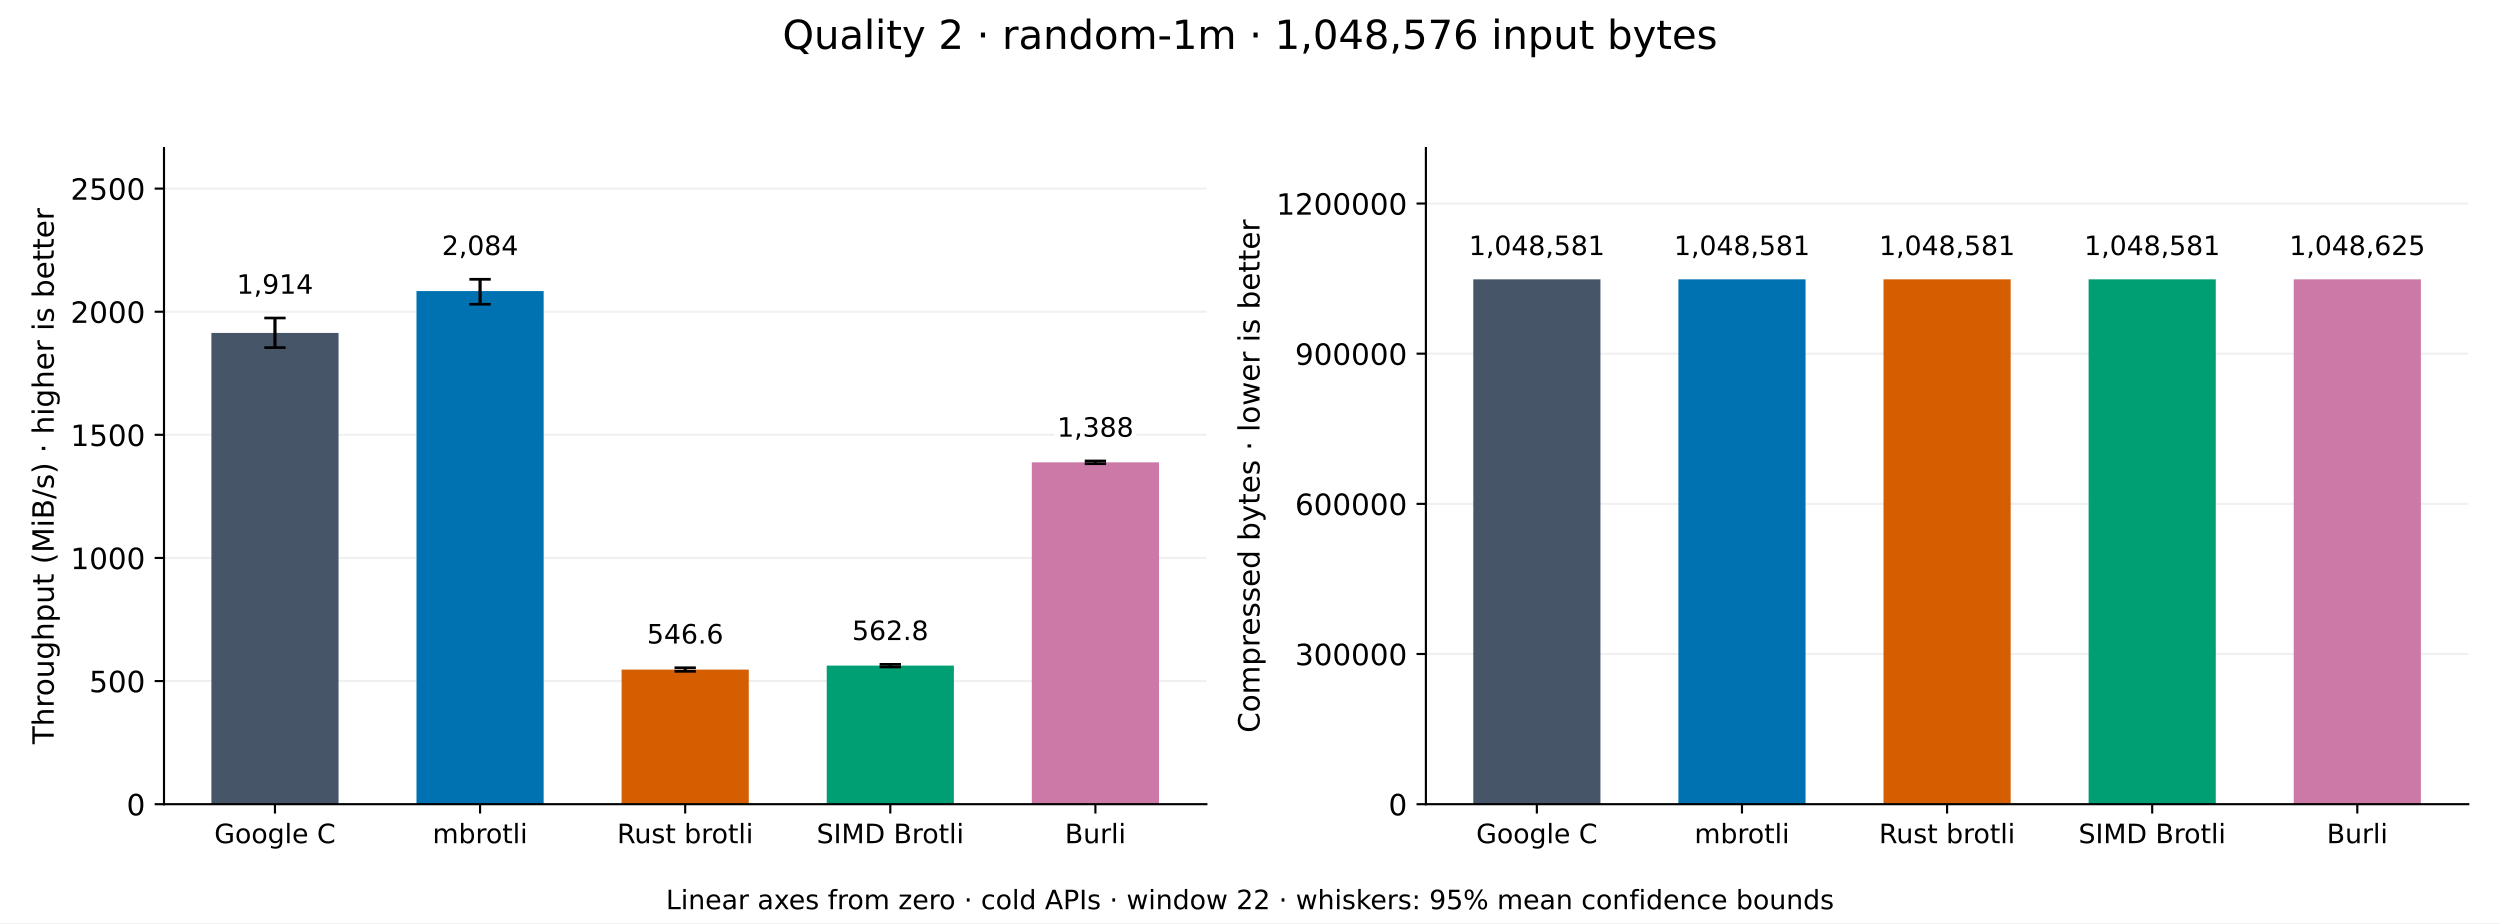
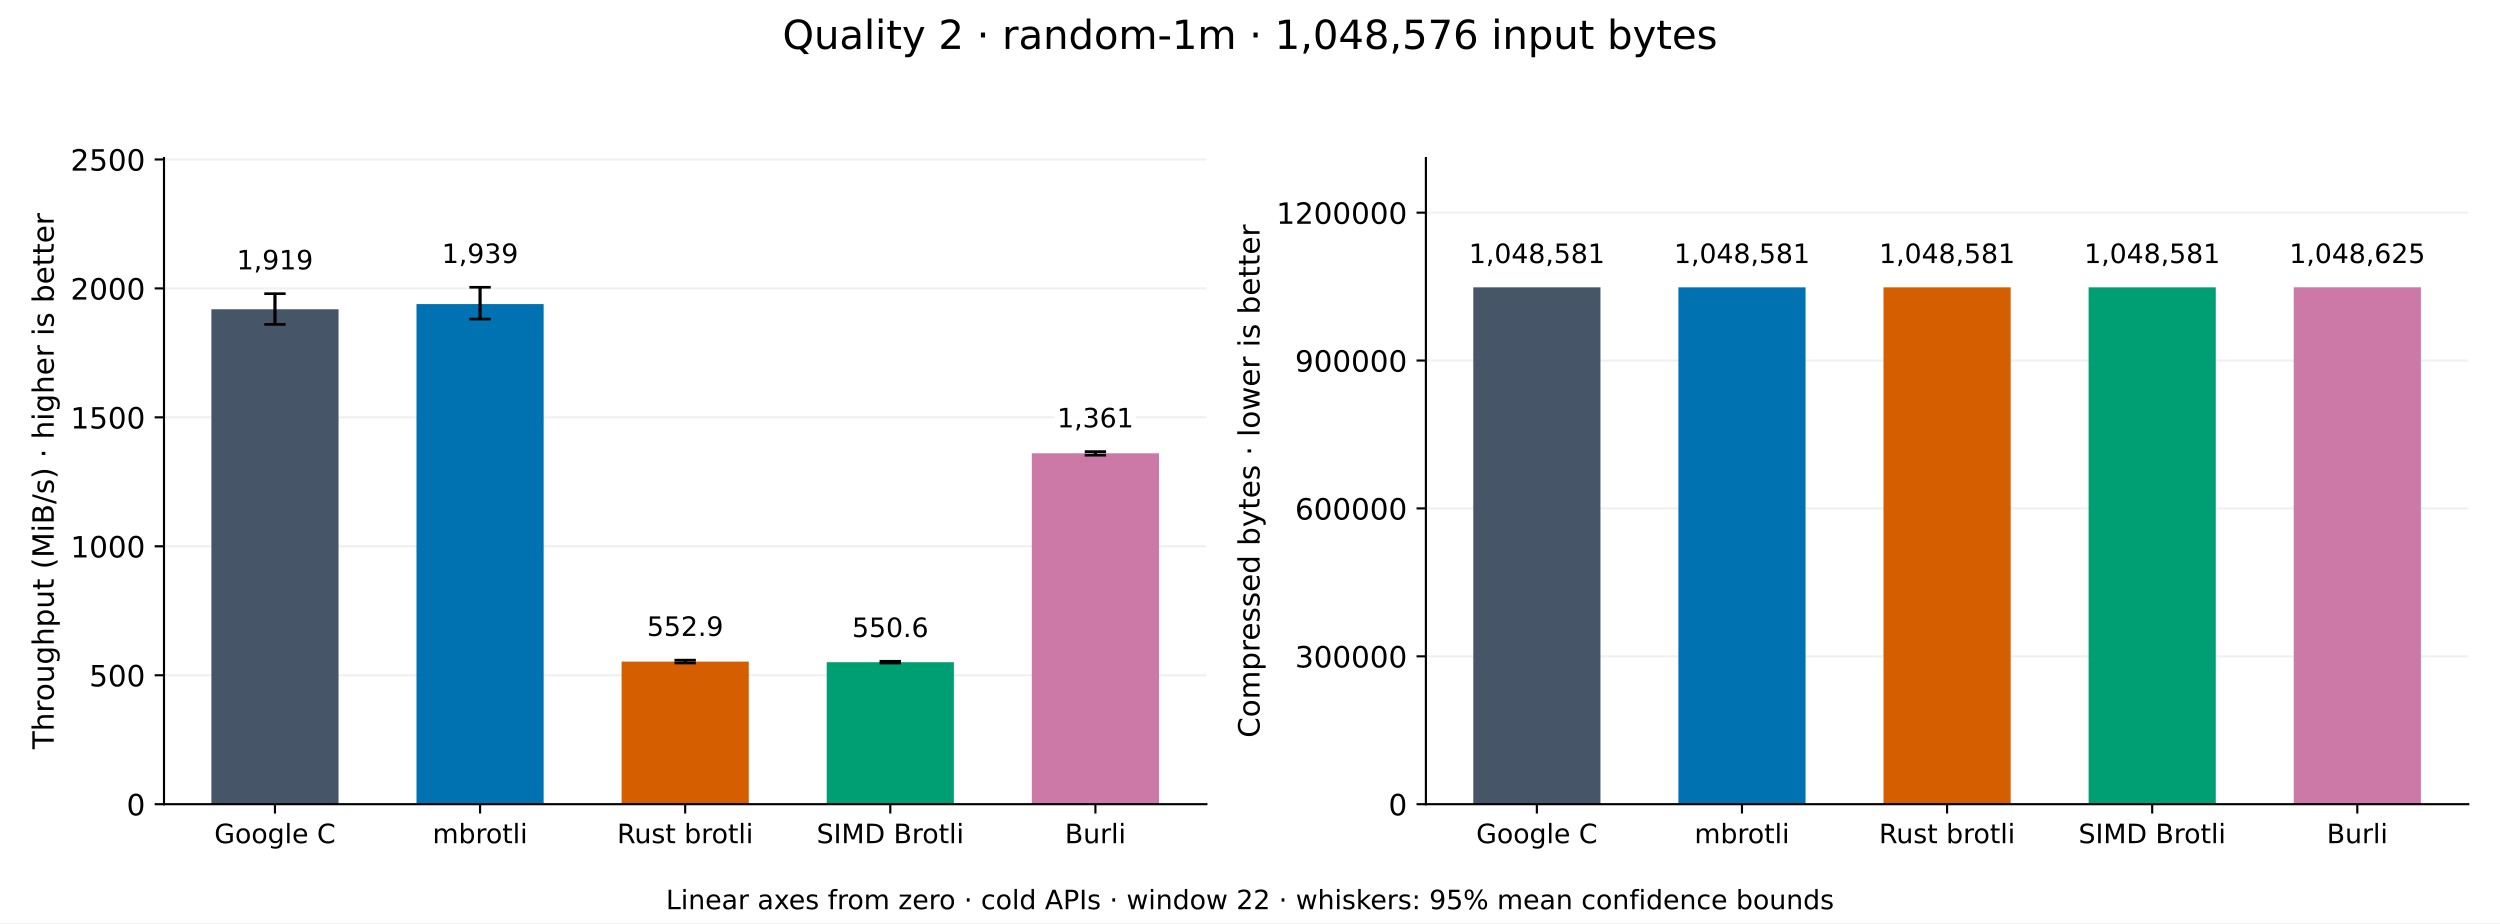
<svg xmlns="http://www.w3.org/2000/svg" xmlns:xlink="http://www.w3.org/1999/xlink" width="936pt" height="345.6pt" viewBox="0 0 936 345.6" version="1.1">
  <defs>
    <style type="text/css">*{stroke-linejoin: round; stroke-linecap: butt}</style>
  </defs>
  <g id="figure_1">
    <g id="patch_1">
      <path d="M 0 345.6 L 936 345.6 L 936 0 L 0 0 z " style="fill: #ffffff" />
    </g>
    <g id="axes_1">
      <g id="patch_2">
-         <path d="M 61.4 301.088 L 451.665 301.088 L 451.665 55.44 L 61.4 55.44 z " style="fill: #ffffff" />
+         <path d="M 61.4 301.088 L 451.665 301.088 L 451.665 59.174 L 61.4 59.174 z " style="fill: #ffffff" />
      </g>
      <g id="matplotlib.axis_1">
        <g id="xtick_1">
          <g id="line2d_1">
            <defs>
              <path id="m3d63aaa0ea" d="M 0 0 L 0 3.5 " style="stroke: #000000; stroke-width: 0.8" />
            </defs>
            <g>
              <use xlink:href="#m3d63aaa0ea" x="102.945" y="301.088" style="stroke: #000000; stroke-width: 0.8" />
            </g>
          </g>
          <g id="text_1">
            <text style="font-size: 10px; font-family: 'DejaVu Sans', 'Bitstream Vera Sans', 'Computer Modern Sans Serif', 'Lucida Grande', 'Verdana', 'Geneva', 'Lucid', 'Arial', 'Helvetica', 'Avant Garde', sans-serif; text-anchor: middle" x="102.945" y="315.686" transform="rotate(-0 102.9453 315.6864)">Google C</text>
          </g>
        </g>
        <g id="xtick_2">
          <g id="line2d_2">
            <g>
              <use xlink:href="#m3d63aaa0ea" x="179.739" y="301.088" style="stroke: #000000; stroke-width: 0.8" />
            </g>
          </g>
          <g id="text_2">
            <text style="font-size: 10px; font-family: 'DejaVu Sans', 'Bitstream Vera Sans', 'Computer Modern Sans Serif', 'Lucida Grande', 'Verdana', 'Geneva', 'Lucid', 'Arial', 'Helvetica', 'Avant Garde', sans-serif; text-anchor: middle" x="179.739" y="315.686" transform="rotate(-0 179.7389 315.6864)">mbrotli</text>
          </g>
        </g>
        <g id="xtick_3">
          <g id="line2d_3">
            <g>
              <use xlink:href="#m3d63aaa0ea" x="256.533" y="301.088" style="stroke: #000000; stroke-width: 0.8" />
            </g>
          </g>
          <g id="text_3">
            <text style="font-size: 10px; font-family: 'DejaVu Sans', 'Bitstream Vera Sans', 'Computer Modern Sans Serif', 'Lucida Grande', 'Verdana', 'Geneva', 'Lucid', 'Arial', 'Helvetica', 'Avant Garde', sans-serif; text-anchor: middle" x="256.533" y="315.686" transform="rotate(-0 256.5325 315.6864)">Rust brotli</text>
          </g>
        </g>
        <g id="xtick_4">
          <g id="line2d_4">
            <g>
              <use xlink:href="#m3d63aaa0ea" x="333.326" y="301.088" style="stroke: #000000; stroke-width: 0.8" />
            </g>
          </g>
          <g id="text_4">
            <text style="font-size: 10px; font-family: 'DejaVu Sans', 'Bitstream Vera Sans', 'Computer Modern Sans Serif', 'Lucida Grande', 'Verdana', 'Geneva', 'Lucid', 'Arial', 'Helvetica', 'Avant Garde', sans-serif; text-anchor: middle" x="333.326" y="315.686" transform="rotate(-0 333.3261 315.6864)">SIMD Brotli</text>
          </g>
        </g>
        <g id="xtick_5">
          <g id="line2d_5">
            <g>
              <use xlink:href="#m3d63aaa0ea" x="410.12" y="301.088" style="stroke: #000000; stroke-width: 0.8" />
            </g>
          </g>
          <g id="text_5">
            <text style="font-size: 10px; font-family: 'DejaVu Sans', 'Bitstream Vera Sans', 'Computer Modern Sans Serif', 'Lucida Grande', 'Verdana', 'Geneva', 'Lucid', 'Arial', 'Helvetica', 'Avant Garde', sans-serif; text-anchor: middle" x="410.12" y="315.686" transform="rotate(-0 410.1197 315.6864)">Burli</text>
          </g>
        </g>
      </g>
      <g id="matplotlib.axis_2">
        <g id="ytick_1">
          <g id="line2d_6">
-             <path d="M 61.4 301.088 L 451.665 301.088 " clip-path="url(#p8ccad4d79c)" style="fill: none; stroke: #b0b0b0; stroke-opacity: 0.18; stroke-width: 0.8; stroke-linecap: square" />
+             <path d="M 61.4 301.088 L 451.665 301.088 " clip-path="url(#pd918414d04)" style="fill: none; stroke: #b0b0b0; stroke-opacity: 0.18; stroke-width: 0.8; stroke-linecap: square" />
          </g>
          <g id="line2d_7">
            <defs>
              <path id="mb6c034703b" d="M 0 0 L -3.5 0 " style="stroke: #000000; stroke-width: 0.8" />
            </defs>
            <g>
              <use xlink:href="#mb6c034703b" x="61.4" y="301.088" style="stroke: #000000; stroke-width: 0.8" />
            </g>
          </g>
          <g id="text_6">
            <text style="font-size: 11px; font-family: 'DejaVu Sans', 'Bitstream Vera Sans', 'Computer Modern Sans Serif', 'Lucida Grande', 'Verdana', 'Geneva', 'Lucid', 'Arial', 'Helvetica', 'Avant Garde', sans-serif; text-anchor: end" x="54.4" y="305.267" transform="rotate(-0 54.4 305.2671)">0</text>
          </g>
        </g>
        <g id="ytick_2">
          <g id="line2d_8">
-             <path d="M 61.4 254.992 L 451.665 254.992 " clip-path="url(#p8ccad4d79c)" style="fill: none; stroke: #b0b0b0; stroke-opacity: 0.18; stroke-width: 0.8; stroke-linecap: square" />
+             <path d="M 61.4 252.812 L 451.665 252.812 " clip-path="url(#pd918414d04)" style="fill: none; stroke: #b0b0b0; stroke-opacity: 0.18; stroke-width: 0.8; stroke-linecap: square" />
          </g>
          <g id="line2d_9">
            <g>
-               <use xlink:href="#mb6c034703b" x="61.4" y="254.992" style="stroke: #000000; stroke-width: 0.8" />
+               <use xlink:href="#mb6c034703b" x="61.4" y="252.812" style="stroke: #000000; stroke-width: 0.8" />
            </g>
          </g>
          <g id="text_7">
-             <text style="font-size: 11px; font-family: 'DejaVu Sans', 'Bitstream Vera Sans', 'Computer Modern Sans Serif', 'Lucida Grande', 'Verdana', 'Geneva', 'Lucid', 'Arial', 'Helvetica', 'Avant Garde', sans-serif; text-anchor: end" x="54.4" y="259.171" transform="rotate(-0 54.4 259.1712)">500</text>
+             <text style="font-size: 11px; font-family: 'DejaVu Sans', 'Bitstream Vera Sans', 'Computer Modern Sans Serif', 'Lucida Grande', 'Verdana', 'Geneva', 'Lucid', 'Arial', 'Helvetica', 'Avant Garde', sans-serif; text-anchor: end" x="54.4" y="256.991" transform="rotate(-0 54.4 256.9909)">500</text>
          </g>
        </g>
        <g id="ytick_3">
          <g id="line2d_10">
-             <path d="M 61.4 208.896 L 451.665 208.896 " clip-path="url(#p8ccad4d79c)" style="fill: none; stroke: #b0b0b0; stroke-opacity: 0.18; stroke-width: 0.8; stroke-linecap: square" />
+             <path d="M 61.4 204.535 L 451.665 204.535 " clip-path="url(#pd918414d04)" style="fill: none; stroke: #b0b0b0; stroke-opacity: 0.18; stroke-width: 0.8; stroke-linecap: square" />
          </g>
          <g id="line2d_11">
            <g>
-               <use xlink:href="#mb6c034703b" x="61.4" y="208.896" style="stroke: #000000; stroke-width: 0.8" />
+               <use xlink:href="#mb6c034703b" x="61.4" y="204.535" style="stroke: #000000; stroke-width: 0.8" />
            </g>
          </g>
          <g id="text_8">
-             <text style="font-size: 11px; font-family: 'DejaVu Sans', 'Bitstream Vera Sans', 'Computer Modern Sans Serif', 'Lucida Grande', 'Verdana', 'Geneva', 'Lucid', 'Arial', 'Helvetica', 'Avant Garde', sans-serif; text-anchor: end" x="54.4" y="213.075" transform="rotate(-0 54.4 213.0754)">1000</text>
+             <text style="font-size: 11px; font-family: 'DejaVu Sans', 'Bitstream Vera Sans', 'Computer Modern Sans Serif', 'Lucida Grande', 'Verdana', 'Geneva', 'Lucid', 'Arial', 'Helvetica', 'Avant Garde', sans-serif; text-anchor: end" x="54.4" y="208.715" transform="rotate(-0 54.4 208.7146)">1000</text>
          </g>
        </g>
        <g id="ytick_4">
          <g id="line2d_12">
-             <path d="M 61.4 162.8 L 451.665 162.8 " clip-path="url(#p8ccad4d79c)" style="fill: none; stroke: #b0b0b0; stroke-opacity: 0.18; stroke-width: 0.8; stroke-linecap: square" />
+             <path d="M 61.4 156.259 L 451.665 156.259 " clip-path="url(#pd918414d04)" style="fill: none; stroke: #b0b0b0; stroke-opacity: 0.18; stroke-width: 0.8; stroke-linecap: square" />
          </g>
          <g id="line2d_13">
            <g>
-               <use xlink:href="#mb6c034703b" x="61.4" y="162.8" style="stroke: #000000; stroke-width: 0.8" />
+               <use xlink:href="#mb6c034703b" x="61.4" y="156.259" style="stroke: #000000; stroke-width: 0.8" />
            </g>
          </g>
          <g id="text_9">
-             <text style="font-size: 11px; font-family: 'DejaVu Sans', 'Bitstream Vera Sans', 'Computer Modern Sans Serif', 'Lucida Grande', 'Verdana', 'Geneva', 'Lucid', 'Arial', 'Helvetica', 'Avant Garde', sans-serif; text-anchor: end" x="54.4" y="166.979" transform="rotate(-0 54.4 166.9795)">1500</text>
+             <text style="font-size: 11px; font-family: 'DejaVu Sans', 'Bitstream Vera Sans', 'Computer Modern Sans Serif', 'Lucida Grande', 'Verdana', 'Geneva', 'Lucid', 'Arial', 'Helvetica', 'Avant Garde', sans-serif; text-anchor: end" x="54.4" y="160.438" transform="rotate(-0 54.4 160.4384)">1500</text>
          </g>
        </g>
        <g id="ytick_5">
          <g id="line2d_14">
-             <path d="M 61.4 116.704 L 451.665 116.704 " clip-path="url(#p8ccad4d79c)" style="fill: none; stroke: #b0b0b0; stroke-opacity: 0.18; stroke-width: 0.8; stroke-linecap: square" />
+             <path d="M 61.4 107.983 L 451.665 107.983 " clip-path="url(#pd918414d04)" style="fill: none; stroke: #b0b0b0; stroke-opacity: 0.18; stroke-width: 0.8; stroke-linecap: square" />
          </g>
          <g id="line2d_15">
            <g>
-               <use xlink:href="#mb6c034703b" x="61.4" y="116.704" style="stroke: #000000; stroke-width: 0.8" />
+               <use xlink:href="#mb6c034703b" x="61.4" y="107.983" style="stroke: #000000; stroke-width: 0.8" />
            </g>
          </g>
          <g id="text_10">
-             <text style="font-size: 11px; font-family: 'DejaVu Sans', 'Bitstream Vera Sans', 'Computer Modern Sans Serif', 'Lucida Grande', 'Verdana', 'Geneva', 'Lucid', 'Arial', 'Helvetica', 'Avant Garde', sans-serif; text-anchor: end" x="54.4" y="120.884" transform="rotate(-0 54.4 120.8836)">2000</text>
+             <text style="font-size: 11px; font-family: 'DejaVu Sans', 'Bitstream Vera Sans', 'Computer Modern Sans Serif', 'Lucida Grande', 'Verdana', 'Geneva', 'Lucid', 'Arial', 'Helvetica', 'Avant Garde', sans-serif; text-anchor: end" x="54.4" y="112.162" transform="rotate(-0 54.4 112.1621)">2000</text>
          </g>
        </g>
        <g id="ytick_6">
          <g id="line2d_16">
-             <path d="M 61.4 70.609 L 451.665 70.609 " clip-path="url(#p8ccad4d79c)" style="fill: none; stroke: #b0b0b0; stroke-opacity: 0.18; stroke-width: 0.8; stroke-linecap: square" />
+             <path d="M 61.4 59.707 L 451.665 59.707 " clip-path="url(#pd918414d04)" style="fill: none; stroke: #b0b0b0; stroke-opacity: 0.18; stroke-width: 0.8; stroke-linecap: square" />
          </g>
          <g id="line2d_17">
            <g>
-               <use xlink:href="#mb6c034703b" x="61.4" y="70.609" style="stroke: #000000; stroke-width: 0.8" />
+               <use xlink:href="#mb6c034703b" x="61.4" y="59.707" style="stroke: #000000; stroke-width: 0.8" />
            </g>
          </g>
          <g id="text_11">
-             <text style="font-size: 11px; font-family: 'DejaVu Sans', 'Bitstream Vera Sans', 'Computer Modern Sans Serif', 'Lucida Grande', 'Verdana', 'Geneva', 'Lucid', 'Arial', 'Helvetica', 'Avant Garde', sans-serif; text-anchor: end" x="54.4" y="74.788" transform="rotate(-0 54.4 74.78768)">2500</text>
+             <text style="font-size: 11px; font-family: 'DejaVu Sans', 'Bitstream Vera Sans', 'Computer Modern Sans Serif', 'Lucida Grande', 'Verdana', 'Geneva', 'Lucid', 'Arial', 'Helvetica', 'Avant Garde', sans-serif; text-anchor: end" x="54.4" y="63.886" transform="rotate(-0 54.4 63.88586)">2500</text>
          </g>
        </g>
        <g id="text_12">
-           <text style="font-size: 11px; font-family: 'DejaVu Sans', 'Bitstream Vera Sans', 'Computer Modern Sans Serif', 'Lucida Grande', 'Verdana', 'Geneva', 'Lucid', 'Arial', 'Helvetica', 'Avant Garde', sans-serif; text-anchor: middle" x="20.117" y="178.264" transform="rotate(-90 20.11734 178.264)">Throughput (MiB/s) · higher is better</text>
+           <text style="font-size: 11px; font-family: 'DejaVu Sans', 'Bitstream Vera Sans', 'Computer Modern Sans Serif', 'Lucida Grande', 'Verdana', 'Geneva', 'Lucid', 'Arial', 'Helvetica', 'Avant Garde', sans-serif; text-anchor: middle" x="20.117" y="180.131" transform="rotate(-90 20.11734 180.131)">Throughput (MiB/s) · higher is better</text>
        </g>
      </g>
      <g id="patch_3">
-         <path d="M 79.139 301.088 L 126.751 301.088 L 126.751 124.659 L 79.139 124.659 z " clip-path="url(#p8ccad4d79c)" style="fill: #475569" />
+         <path d="M 79.139 301.088 L 126.751 301.088 L 126.751 115.783 L 79.139 115.783 z " clip-path="url(#pd918414d04)" style="fill: #475569" />
      </g>
      <g id="patch_4">
-         <path d="M 155.933 301.088 L 203.545 301.088 L 203.545 108.965 L 155.933 108.965 z " clip-path="url(#p8ccad4d79c)" style="fill: #0072b2" />
+         <path d="M 155.933 301.088 L 203.545 301.088 L 203.545 113.833 L 155.933 113.833 z " clip-path="url(#pd918414d04)" style="fill: #0072b2" />
      </g>
      <g id="patch_5">
-         <path d="M 232.726 301.088 L 280.339 301.088 L 280.339 250.692 L 232.726 250.692 z " clip-path="url(#p8ccad4d79c)" style="fill: #d55e00" />
+         <path d="M 232.726 301.088 L 280.339 301.088 L 280.339 247.705 L 232.726 247.705 z " clip-path="url(#pd918414d04)" style="fill: #d55e00" />
      </g>
      <g id="patch_6">
-         <path d="M 309.52 301.088 L 357.132 301.088 L 357.132 249.2 L 309.52 249.2 z " clip-path="url(#p8ccad4d79c)" style="fill: #009e73" />
+         <path d="M 309.52 301.088 L 357.132 301.088 L 357.132 247.927 L 309.52 247.927 z " clip-path="url(#pd918414d04)" style="fill: #009e73" />
      </g>
      <g id="patch_7">
-         <path d="M 386.314 301.088 L 433.926 301.088 L 433.926 173.098 L 386.314 173.098 z " clip-path="url(#p8ccad4d79c)" style="fill: #cc79a7" />
+         <path d="M 386.314 301.088 L 433.926 301.088 L 433.926 169.697 L 386.314 169.697 z " clip-path="url(#pd918414d04)" style="fill: #cc79a7" />
      </g>
      <g id="LineCollection_1">
-         <path d="M 102.945 130.142 L 102.945 119.059 " clip-path="url(#p8ccad4d79c)" style="fill: none; stroke: #000000; stroke-width: 1.2" />
-         <path d="M 179.739 113.922 L 179.739 104.57 " clip-path="url(#p8ccad4d79c)" style="fill: none; stroke: #000000; stroke-width: 1.2" />
-         <path d="M 256.533 251.345 L 256.533 250.012 " clip-path="url(#p8ccad4d79c)" style="fill: none; stroke: #000000; stroke-width: 1.2" />
-         <path d="M 333.326 249.724 L 333.326 248.72 " clip-path="url(#p8ccad4d79c)" style="fill: none; stroke: #000000; stroke-width: 1.2" />
-         <path d="M 410.12 173.613 L 410.12 172.58 " clip-path="url(#p8ccad4d79c)" style="fill: none; stroke: #000000; stroke-width: 1.2" />
+         <path d="M 102.945 121.453 L 102.945 109.949 " clip-path="url(#pd918414d04)" style="fill: none; stroke: #000000; stroke-width: 1.2" />
+         <path d="M 179.739 119.449 L 179.739 107.557 " clip-path="url(#pd918414d04)" style="fill: none; stroke: #000000; stroke-width: 1.2" />
+         <path d="M 256.533 248.233 L 256.533 247.165 " clip-path="url(#pd918414d04)" style="fill: none; stroke: #000000; stroke-width: 1.2" />
+         <path d="M 333.326 248.257 L 333.326 247.585 " clip-path="url(#pd918414d04)" style="fill: none; stroke: #000000; stroke-width: 1.2" />
+         <path d="M 410.12 170.416 L 410.12 169.092 " clip-path="url(#pd918414d04)" style="fill: none; stroke: #000000; stroke-width: 1.2" />
      </g>
      <g id="line2d_18">
        <defs>
          <path id="ma4d3aa00d3" d="M 4 0 L -4 -0 " style="stroke: #000000" />
        </defs>
-         <g clip-path="url(#p8ccad4d79c)">
-           <use xlink:href="#ma4d3aa00d3" x="102.945" y="130.142" style="fill: #1f77b4; stroke: #000000" />
-           <use xlink:href="#ma4d3aa00d3" x="179.739" y="113.922" style="fill: #1f77b4; stroke: #000000" />
-           <use xlink:href="#ma4d3aa00d3" x="256.533" y="251.345" style="fill: #1f77b4; stroke: #000000" />
-           <use xlink:href="#ma4d3aa00d3" x="333.326" y="249.724" style="fill: #1f77b4; stroke: #000000" />
-           <use xlink:href="#ma4d3aa00d3" x="410.12" y="173.613" style="fill: #1f77b4; stroke: #000000" />
+         <g clip-path="url(#pd918414d04)">
+           <use xlink:href="#ma4d3aa00d3" x="102.945" y="121.453" style="fill: #1f77b4; stroke: #000000" />
+           <use xlink:href="#ma4d3aa00d3" x="179.739" y="119.449" style="fill: #1f77b4; stroke: #000000" />
+           <use xlink:href="#ma4d3aa00d3" x="256.533" y="248.233" style="fill: #1f77b4; stroke: #000000" />
+           <use xlink:href="#ma4d3aa00d3" x="333.326" y="248.257" style="fill: #1f77b4; stroke: #000000" />
+           <use xlink:href="#ma4d3aa00d3" x="410.12" y="170.416" style="fill: #1f77b4; stroke: #000000" />
        </g>
      </g>
      <g id="line2d_19">
-         <g clip-path="url(#p8ccad4d79c)">
-           <use xlink:href="#ma4d3aa00d3" x="102.945" y="119.059" style="fill: #1f77b4; stroke: #000000" />
-           <use xlink:href="#ma4d3aa00d3" x="179.739" y="104.57" style="fill: #1f77b4; stroke: #000000" />
-           <use xlink:href="#ma4d3aa00d3" x="256.533" y="250.012" style="fill: #1f77b4; stroke: #000000" />
-           <use xlink:href="#ma4d3aa00d3" x="333.326" y="248.72" style="fill: #1f77b4; stroke: #000000" />
-           <use xlink:href="#ma4d3aa00d3" x="410.12" y="172.58" style="fill: #1f77b4; stroke: #000000" />
+         <g clip-path="url(#pd918414d04)">
+           <use xlink:href="#ma4d3aa00d3" x="102.945" y="109.949" style="fill: #1f77b4; stroke: #000000" />
+           <use xlink:href="#ma4d3aa00d3" x="179.739" y="107.557" style="fill: #1f77b4; stroke: #000000" />
+           <use xlink:href="#ma4d3aa00d3" x="256.533" y="247.165" style="fill: #1f77b4; stroke: #000000" />
+           <use xlink:href="#ma4d3aa00d3" x="333.326" y="247.585" style="fill: #1f77b4; stroke: #000000" />
+           <use xlink:href="#ma4d3aa00d3" x="410.12" y="169.092" style="fill: #1f77b4; stroke: #000000" />
        </g>
      </g>
      <g id="patch_8">
-         <path d="M 61.4 301.088 L 61.4 55.44 " style="fill: none; stroke: #000000; stroke-width: 0.8; stroke-linejoin: miter; stroke-linecap: square" />
+         <path d="M 61.4 301.088 L 61.4 59.174 " style="fill: none; stroke: #000000; stroke-width: 0.8; stroke-linejoin: miter; stroke-linecap: square" />
      </g>
      <g id="patch_9">
        <path d="M 61.4 301.088 L 451.665 301.088 " style="fill: none; stroke: #000000; stroke-width: 0.8; stroke-linejoin: miter; stroke-linecap: square" />
      </g>
      <g id="text_13">
        <g id="patch_10">
-           <path d="M 87.631 113.059 L 118.259 113.059 L 118.259 101.381 L 87.631 101.381 z " style="fill: #ffffff; opacity: 0.9" />
-         </g>
-         <text style="font-size: 10px; font-family: 'DejaVu Sans', 'Bitstream Vera Sans', 'Computer Modern Sans Serif', 'Lucida Grande', 'Verdana', 'Geneva', 'Lucid', 'Arial', 'Helvetica', 'Avant Garde', sans-serif; text-anchor: middle" x="102.945" y="109.979" transform="rotate(-0 102.9453 109.9792)">1,914</text>
+           <path d="M 87.631 103.949 L 118.259 103.949 L 118.259 92.271 L 87.631 92.271 z " style="fill: #ffffff; opacity: 0.9" />
+         </g>
+         <text style="font-size: 10px; font-family: 'DejaVu Sans', 'Bitstream Vera Sans', 'Computer Modern Sans Serif', 'Lucida Grande', 'Verdana', 'Geneva', 'Lucid', 'Arial', 'Helvetica', 'Avant Garde', sans-serif; text-anchor: middle" x="102.945" y="100.869" transform="rotate(-0 102.9453 100.8695)">1,919</text>
      </g>
      <g id="text_14">
        <g id="patch_11">
-           <path d="M 164.425 98.57 L 195.053 98.57 L 195.053 86.891 L 164.425 86.891 z " style="fill: #ffffff; opacity: 0.9" />
-         </g>
-         <text style="font-size: 10px; font-family: 'DejaVu Sans', 'Bitstream Vera Sans', 'Computer Modern Sans Serif', 'Lucida Grande', 'Verdana', 'Geneva', 'Lucid', 'Arial', 'Helvetica', 'Avant Garde', sans-serif; text-anchor: middle" x="179.739" y="95.49" transform="rotate(-0 179.7389 95.48991)">2,084</text>
+           <path d="M 164.425 101.557 L 195.053 101.557 L 195.053 89.879 L 164.425 89.879 z " style="fill: #ffffff; opacity: 0.9" />
+         </g>
+         <text style="font-size: 10px; font-family: 'DejaVu Sans', 'Bitstream Vera Sans', 'Computer Modern Sans Serif', 'Lucida Grande', 'Verdana', 'Geneva', 'Lucid', 'Arial', 'Helvetica', 'Avant Garde', sans-serif; text-anchor: middle" x="179.739" y="98.477" transform="rotate(-0 179.7389 98.47714)">1,939</text>
      </g>
      <g id="text_15">
        <g id="patch_12">
-           <path d="M 241.218 244.012 L 271.847 244.012 L 271.847 232.334 L 241.218 232.334 z " style="fill: #ffffff; opacity: 0.9" />
-         </g>
-         <text style="font-size: 10px; font-family: 'DejaVu Sans', 'Bitstream Vera Sans', 'Computer Modern Sans Serif', 'Lucida Grande', 'Verdana', 'Geneva', 'Lucid', 'Arial', 'Helvetica', 'Avant Garde', sans-serif; text-anchor: middle" x="256.533" y="240.933" transform="rotate(-0 256.5325 240.9327)">546.6</text>
+           <path d="M 241.218 241.165 L 271.847 241.165 L 271.847 229.486 L 241.218 229.486 z " style="fill: #ffffff; opacity: 0.9" />
+         </g>
+         <text style="font-size: 10px; font-family: 'DejaVu Sans', 'Bitstream Vera Sans', 'Computer Modern Sans Serif', 'Lucida Grande', 'Verdana', 'Geneva', 'Lucid', 'Arial', 'Helvetica', 'Avant Garde', sans-serif; text-anchor: middle" x="256.533" y="238.085" transform="rotate(-0 256.5325 238.0848)">552.9</text>
      </g>
      <g id="text_16">
        <g id="patch_13">
-           <path d="M 318.012 242.72 L 348.64 242.72 L 348.64 231.042 L 318.012 231.042 z " style="fill: #ffffff; opacity: 0.9" />
-         </g>
-         <text style="font-size: 10px; font-family: 'DejaVu Sans', 'Bitstream Vera Sans', 'Computer Modern Sans Serif', 'Lucida Grande', 'Verdana', 'Geneva', 'Lucid', 'Arial', 'Helvetica', 'Avant Garde', sans-serif; text-anchor: middle" x="333.326" y="239.64" transform="rotate(-0 333.3261 239.6402)">562.8</text>
+           <path d="M 318.012 241.585 L 348.64 241.585 L 348.64 229.907 L 318.012 229.907 z " style="fill: #ffffff; opacity: 0.9" />
+         </g>
+         <text style="font-size: 10px; font-family: 'DejaVu Sans', 'Bitstream Vera Sans', 'Computer Modern Sans Serif', 'Lucida Grande', 'Verdana', 'Geneva', 'Lucid', 'Arial', 'Helvetica', 'Avant Garde', sans-serif; text-anchor: middle" x="333.326" y="238.505" transform="rotate(-0 333.3261 238.5052)">550.6</text>
      </g>
      <g id="text_17">
        <g id="patch_14">
-           <path d="M 394.806 166.58 L 425.434 166.58 L 425.434 154.902 L 394.806 154.902 z " style="fill: #ffffff; opacity: 0.9" />
-         </g>
-         <text style="font-size: 10px; font-family: 'DejaVu Sans', 'Bitstream Vera Sans', 'Computer Modern Sans Serif', 'Lucida Grande', 'Verdana', 'Geneva', 'Lucid', 'Arial', 'Helvetica', 'Avant Garde', sans-serif; text-anchor: middle" x="410.12" y="163.5" transform="rotate(-0 410.1197 163.5005)">1,388</text>
+           <path d="M 394.806 163.092 L 425.434 163.092 L 425.434 151.414 L 394.806 151.414 z " style="fill: #ffffff; opacity: 0.9" />
+         </g>
+         <text style="font-size: 10px; font-family: 'DejaVu Sans', 'Bitstream Vera Sans', 'Computer Modern Sans Serif', 'Lucida Grande', 'Verdana', 'Geneva', 'Lucid', 'Arial', 'Helvetica', 'Avant Garde', sans-serif; text-anchor: middle" x="410.12" y="160.013" transform="rotate(-0 410.1197 160.0126)">1,361</text>
      </g>
    </g>
    <g id="axes_2">
      <g id="patch_15">
-         <path d="M 533.855 301.088 L 924.12 301.088 L 924.12 55.44 L 533.855 55.44 z " style="fill: #ffffff" />
+         <path d="M 533.855 301.088 L 924.12 301.088 L 924.12 59.174 L 533.855 59.174 z " style="fill: #ffffff" />
      </g>
      <g id="matplotlib.axis_3">
        <g id="xtick_6">
          <g id="line2d_20">
            <g>
              <use xlink:href="#m3d63aaa0ea" x="575.4" y="301.088" style="stroke: #000000; stroke-width: 0.8" />
            </g>
          </g>
          <g id="text_18">
            <text style="font-size: 10px; font-family: 'DejaVu Sans', 'Bitstream Vera Sans', 'Computer Modern Sans Serif', 'Lucida Grande', 'Verdana', 'Geneva', 'Lucid', 'Arial', 'Helvetica', 'Avant Garde', sans-serif; text-anchor: middle" x="575.4" y="315.686" transform="rotate(-0 575.4003 315.6864)">Google C</text>
          </g>
        </g>
        <g id="xtick_7">
          <g id="line2d_21">
            <g>
              <use xlink:href="#m3d63aaa0ea" x="652.194" y="301.088" style="stroke: #000000; stroke-width: 0.8" />
            </g>
          </g>
          <g id="text_19">
            <text style="font-size: 10px; font-family: 'DejaVu Sans', 'Bitstream Vera Sans', 'Computer Modern Sans Serif', 'Lucida Grande', 'Verdana', 'Geneva', 'Lucid', 'Arial', 'Helvetica', 'Avant Garde', sans-serif; text-anchor: middle" x="652.194" y="315.686" transform="rotate(-0 652.1939 315.6864)">mbrotli</text>
          </g>
        </g>
        <g id="xtick_8">
          <g id="line2d_22">
            <g>
              <use xlink:href="#m3d63aaa0ea" x="728.987" y="301.088" style="stroke: #000000; stroke-width: 0.8" />
            </g>
          </g>
          <g id="text_20">
            <text style="font-size: 10px; font-family: 'DejaVu Sans', 'Bitstream Vera Sans', 'Computer Modern Sans Serif', 'Lucida Grande', 'Verdana', 'Geneva', 'Lucid', 'Arial', 'Helvetica', 'Avant Garde', sans-serif; text-anchor: middle" x="728.987" y="315.686" transform="rotate(-0 728.9875 315.6864)">Rust brotli</text>
          </g>
        </g>
        <g id="xtick_9">
          <g id="line2d_23">
            <g>
              <use xlink:href="#m3d63aaa0ea" x="805.781" y="301.088" style="stroke: #000000; stroke-width: 0.8" />
            </g>
          </g>
          <g id="text_21">
            <text style="font-size: 10px; font-family: 'DejaVu Sans', 'Bitstream Vera Sans', 'Computer Modern Sans Serif', 'Lucida Grande', 'Verdana', 'Geneva', 'Lucid', 'Arial', 'Helvetica', 'Avant Garde', sans-serif; text-anchor: middle" x="805.781" y="315.686" transform="rotate(-0 805.7811 315.6864)">SIMD Brotli</text>
          </g>
        </g>
        <g id="xtick_10">
          <g id="line2d_24">
            <g>
              <use xlink:href="#m3d63aaa0ea" x="882.575" y="301.088" style="stroke: #000000; stroke-width: 0.8" />
            </g>
          </g>
          <g id="text_22">
            <text style="font-size: 10px; font-family: 'DejaVu Sans', 'Bitstream Vera Sans', 'Computer Modern Sans Serif', 'Lucida Grande', 'Verdana', 'Geneva', 'Lucid', 'Arial', 'Helvetica', 'Avant Garde', sans-serif; text-anchor: middle" x="882.575" y="315.686" transform="rotate(-0 882.5747 315.6864)">Burli</text>
          </g>
        </g>
      </g>
      <g id="matplotlib.axis_4">
        <g id="ytick_7">
          <g id="line2d_25">
-             <path d="M 533.855 301.088 L 924.12 301.088 " clip-path="url(#pa7f147142d)" style="fill: none; stroke: #b0b0b0; stroke-opacity: 0.18; stroke-width: 0.8; stroke-linecap: square" />
+             <path d="M 533.855 301.088 L 924.12 301.088 " clip-path="url(#p571aa1d13c)" style="fill: none; stroke: #b0b0b0; stroke-opacity: 0.18; stroke-width: 0.8; stroke-linecap: square" />
          </g>
          <g id="line2d_26">
            <g>
              <use xlink:href="#mb6c034703b" x="533.855" y="301.088" style="stroke: #000000; stroke-width: 0.8" />
            </g>
          </g>
          <g id="text_23">
            <text style="font-size: 11px; font-family: 'DejaVu Sans', 'Bitstream Vera Sans', 'Computer Modern Sans Serif', 'Lucida Grande', 'Verdana', 'Geneva', 'Lucid', 'Arial', 'Helvetica', 'Avant Garde', sans-serif; text-anchor: end" x="526.855" y="305.267" transform="rotate(-0 526.855 305.2671)">0</text>
          </g>
        </g>
        <g id="ytick_8">
          <g id="line2d_27">
-             <path d="M 533.855 244.866 L 924.12 244.866 " clip-path="url(#pa7f147142d)" style="fill: none; stroke: #b0b0b0; stroke-opacity: 0.18; stroke-width: 0.8; stroke-linecap: square" />
+             <path d="M 533.855 245.721 L 924.12 245.721 " clip-path="url(#p571aa1d13c)" style="fill: none; stroke: #b0b0b0; stroke-opacity: 0.18; stroke-width: 0.8; stroke-linecap: square" />
          </g>
          <g id="line2d_28">
            <g>
-               <use xlink:href="#mb6c034703b" x="533.855" y="244.866" style="stroke: #000000; stroke-width: 0.8" />
+               <use xlink:href="#mb6c034703b" x="533.855" y="245.721" style="stroke: #000000; stroke-width: 0.8" />
            </g>
          </g>
          <g id="text_24">
-             <text style="font-size: 11px; font-family: 'DejaVu Sans', 'Bitstream Vera Sans', 'Computer Modern Sans Serif', 'Lucida Grande', 'Verdana', 'Geneva', 'Lucid', 'Arial', 'Helvetica', 'Avant Garde', sans-serif; text-anchor: end" x="526.855" y="249.045" transform="rotate(-0 526.855 249.0454)">300000</text>
+             <text style="font-size: 11px; font-family: 'DejaVu Sans', 'Bitstream Vera Sans', 'Computer Modern Sans Serif', 'Lucida Grande', 'Verdana', 'Geneva', 'Lucid', 'Arial', 'Helvetica', 'Avant Garde', sans-serif; text-anchor: end" x="526.855" y="249.9" transform="rotate(-0 526.855 249.9)">300000</text>
          </g>
        </g>
        <g id="ytick_9">
          <g id="line2d_29">
-             <path d="M 533.855 188.645 L 924.12 188.645 " clip-path="url(#pa7f147142d)" style="fill: none; stroke: #b0b0b0; stroke-opacity: 0.18; stroke-width: 0.8; stroke-linecap: square" />
+             <path d="M 533.855 190.354 L 924.12 190.354 " clip-path="url(#p571aa1d13c)" style="fill: none; stroke: #b0b0b0; stroke-opacity: 0.18; stroke-width: 0.8; stroke-linecap: square" />
          </g>
          <g id="line2d_30">
            <g>
-               <use xlink:href="#mb6c034703b" x="533.855" y="188.645" style="stroke: #000000; stroke-width: 0.8" />
+               <use xlink:href="#mb6c034703b" x="533.855" y="190.354" style="stroke: #000000; stroke-width: 0.8" />
            </g>
          </g>
          <g id="text_25">
-             <text style="font-size: 11px; font-family: 'DejaVu Sans', 'Bitstream Vera Sans', 'Computer Modern Sans Serif', 'Lucida Grande', 'Verdana', 'Geneva', 'Lucid', 'Arial', 'Helvetica', 'Avant Garde', sans-serif; text-anchor: end" x="526.855" y="192.824" transform="rotate(-0 526.855 192.8237)">600000</text>
+             <text style="font-size: 11px; font-family: 'DejaVu Sans', 'Bitstream Vera Sans', 'Computer Modern Sans Serif', 'Lucida Grande', 'Verdana', 'Geneva', 'Lucid', 'Arial', 'Helvetica', 'Avant Garde', sans-serif; text-anchor: end" x="526.855" y="194.533" transform="rotate(-0 526.855 194.5329)">600000</text>
          </g>
        </g>
        <g id="ytick_10">
          <g id="line2d_31">
-             <path d="M 533.855 132.423 L 924.12 132.423 " clip-path="url(#pa7f147142d)" style="fill: none; stroke: #b0b0b0; stroke-opacity: 0.18; stroke-width: 0.8; stroke-linecap: square" />
+             <path d="M 533.855 134.987 L 924.12 134.987 " clip-path="url(#p571aa1d13c)" style="fill: none; stroke: #b0b0b0; stroke-opacity: 0.18; stroke-width: 0.8; stroke-linecap: square" />
          </g>
          <g id="line2d_32">
            <g>
-               <use xlink:href="#mb6c034703b" x="533.855" y="132.423" style="stroke: #000000; stroke-width: 0.8" />
+               <use xlink:href="#mb6c034703b" x="533.855" y="134.987" style="stroke: #000000; stroke-width: 0.8" />
            </g>
          </g>
          <g id="text_26">
-             <text style="font-size: 11px; font-family: 'DejaVu Sans', 'Bitstream Vera Sans', 'Computer Modern Sans Serif', 'Lucida Grande', 'Verdana', 'Geneva', 'Lucid', 'Arial', 'Helvetica', 'Avant Garde', sans-serif; text-anchor: end" x="526.855" y="136.602" transform="rotate(-0 526.855 136.6019)">900000</text>
+             <text style="font-size: 11px; font-family: 'DejaVu Sans', 'Bitstream Vera Sans', 'Computer Modern Sans Serif', 'Lucida Grande', 'Verdana', 'Geneva', 'Lucid', 'Arial', 'Helvetica', 'Avant Garde', sans-serif; text-anchor: end" x="526.855" y="139.166" transform="rotate(-0 526.855 139.1658)">900000</text>
          </g>
        </g>
        <g id="ytick_11">
          <g id="line2d_33">
-             <path d="M 533.855 76.201 L 924.12 76.201 " clip-path="url(#pa7f147142d)" style="fill: none; stroke: #b0b0b0; stroke-opacity: 0.18; stroke-width: 0.8; stroke-linecap: square" />
+             <path d="M 533.855 79.62 L 924.12 79.62 " clip-path="url(#p571aa1d13c)" style="fill: none; stroke: #b0b0b0; stroke-opacity: 0.18; stroke-width: 0.8; stroke-linecap: square" />
          </g>
          <g id="line2d_34">
            <g>
-               <use xlink:href="#mb6c034703b" x="533.855" y="76.201" style="stroke: #000000; stroke-width: 0.8" />
+               <use xlink:href="#mb6c034703b" x="533.855" y="79.62" style="stroke: #000000; stroke-width: 0.8" />
            </g>
          </g>
          <g id="text_27">
-             <text style="font-size: 11px; font-family: 'DejaVu Sans', 'Bitstream Vera Sans', 'Computer Modern Sans Serif', 'Lucida Grande', 'Verdana', 'Geneva', 'Lucid', 'Arial', 'Helvetica', 'Avant Garde', sans-serif; text-anchor: end" x="526.855" y="80.38" transform="rotate(-0 526.855 80.38019)">1200000</text>
+             <text style="font-size: 11px; font-family: 'DejaVu Sans', 'Bitstream Vera Sans', 'Computer Modern Sans Serif', 'Lucida Grande', 'Verdana', 'Geneva', 'Lucid', 'Arial', 'Helvetica', 'Avant Garde', sans-serif; text-anchor: end" x="526.855" y="83.799" transform="rotate(-0 526.855 83.79864)">1200000</text>
          </g>
        </g>
        <g id="text_28">
-           <text style="font-size: 11px; font-family: 'DejaVu Sans', 'Bitstream Vera Sans', 'Computer Modern Sans Serif', 'Lucida Grande', 'Verdana', 'Geneva', 'Lucid', 'Arial', 'Helvetica', 'Avant Garde', sans-serif; text-anchor: middle" x="471.576" y="178.264" transform="rotate(-90 471.5761 178.264)">Compressed bytes · lower is better</text>
+           <text style="font-size: 11px; font-family: 'DejaVu Sans', 'Bitstream Vera Sans', 'Computer Modern Sans Serif', 'Lucida Grande', 'Verdana', 'Geneva', 'Lucid', 'Arial', 'Helvetica', 'Avant Garde', sans-serif; text-anchor: middle" x="471.576" y="180.131" transform="rotate(-90 471.5761 180.131)">Compressed bytes · lower is better</text>
        </g>
      </g>
      <g id="patch_16">
-         <path d="M 551.594 301.088 L 599.206 301.088 L 599.206 104.578 L 551.594 104.578 z " clip-path="url(#pa7f147142d)" style="fill: #475569" />
+         <path d="M 551.594 301.088 L 599.206 301.088 L 599.206 107.565 L 551.594 107.565 z " clip-path="url(#p571aa1d13c)" style="fill: #475569" />
      </g>
      <g id="patch_17">
-         <path d="M 628.388 301.088 L 676 301.088 L 676 104.578 L 628.388 104.578 z " clip-path="url(#pa7f147142d)" style="fill: #0072b2" />
+         <path d="M 628.388 301.088 L 676 301.088 L 676 107.565 L 628.388 107.565 z " clip-path="url(#p571aa1d13c)" style="fill: #0072b2" />
      </g>
      <g id="patch_18">
-         <path d="M 705.181 301.088 L 752.794 301.088 L 752.794 104.578 L 705.181 104.578 z " clip-path="url(#pa7f147142d)" style="fill: #d55e00" />
+         <path d="M 705.181 301.088 L 752.794 301.088 L 752.794 107.565 L 705.181 107.565 z " clip-path="url(#p571aa1d13c)" style="fill: #d55e00" />
      </g>
      <g id="patch_19">
-         <path d="M 781.975 301.088 L 829.587 301.088 L 829.587 104.578 L 781.975 104.578 z " clip-path="url(#pa7f147142d)" style="fill: #009e73" />
+         <path d="M 781.975 301.088 L 829.587 301.088 L 829.587 107.565 L 781.975 107.565 z " clip-path="url(#p571aa1d13c)" style="fill: #009e73" />
      </g>
      <g id="patch_20">
-         <path d="M 858.769 301.088 L 906.381 301.088 L 906.381 104.57 L 858.769 104.57 z " clip-path="url(#pa7f147142d)" style="fill: #cc79a7" />
+         <path d="M 858.769 301.088 L 906.381 301.088 L 906.381 107.557 L 858.769 107.557 z " clip-path="url(#p571aa1d13c)" style="fill: #cc79a7" />
      </g>
      <g id="patch_21">
-         <path d="M 533.855 301.088 L 533.855 55.44 " style="fill: none; stroke: #000000; stroke-width: 0.8; stroke-linejoin: miter; stroke-linecap: square" />
+         <path d="M 533.855 301.088 L 533.855 59.174 " style="fill: none; stroke: #000000; stroke-width: 0.8; stroke-linejoin: miter; stroke-linecap: square" />
      </g>
      <g id="patch_22">
        <path d="M 533.855 301.088 L 924.12 301.088 " style="fill: none; stroke: #000000; stroke-width: 0.8; stroke-linejoin: miter; stroke-linecap: square" />
      </g>
      <g id="text_29">
        <g id="patch_23">
-           <path d="M 548.953 98.578 L 601.847 98.578 L 601.847 86.9 L 548.953 86.9 z " style="fill: #ffffff; opacity: 0.9" />
-         </g>
-         <text style="font-size: 10px; font-family: 'DejaVu Sans', 'Bitstream Vera Sans', 'Computer Modern Sans Serif', 'Lucida Grande', 'Verdana', 'Geneva', 'Lucid', 'Arial', 'Helvetica', 'Avant Garde', sans-serif; text-anchor: middle" x="575.4" y="95.498" transform="rotate(-0 575.4003 95.49816)">1,048,581</text>
+           <path d="M 548.953 101.565 L 601.847 101.565 L 601.847 89.887 L 548.953 89.887 z " style="fill: #ffffff; opacity: 0.9" />
+         </g>
+         <text style="font-size: 10px; font-family: 'DejaVu Sans', 'Bitstream Vera Sans', 'Computer Modern Sans Serif', 'Lucida Grande', 'Verdana', 'Geneva', 'Lucid', 'Arial', 'Helvetica', 'Avant Garde', sans-serif; text-anchor: middle" x="575.4" y="98.485" transform="rotate(-0 575.4003 98.48526)">1,048,581</text>
      </g>
      <g id="text_30">
        <g id="patch_24">
-           <path d="M 625.747 98.578 L 678.641 98.578 L 678.641 86.9 L 625.747 86.9 z " style="fill: #ffffff; opacity: 0.9" />
-         </g>
-         <text style="font-size: 10px; font-family: 'DejaVu Sans', 'Bitstream Vera Sans', 'Computer Modern Sans Serif', 'Lucida Grande', 'Verdana', 'Geneva', 'Lucid', 'Arial', 'Helvetica', 'Avant Garde', sans-serif; text-anchor: middle" x="652.194" y="95.498" transform="rotate(-0 652.1939 95.49816)">1,048,581</text>
+           <path d="M 625.747 101.565 L 678.641 101.565 L 678.641 89.887 L 625.747 89.887 z " style="fill: #ffffff; opacity: 0.9" />
+         </g>
+         <text style="font-size: 10px; font-family: 'DejaVu Sans', 'Bitstream Vera Sans', 'Computer Modern Sans Serif', 'Lucida Grande', 'Verdana', 'Geneva', 'Lucid', 'Arial', 'Helvetica', 'Avant Garde', sans-serif; text-anchor: middle" x="652.194" y="98.485" transform="rotate(-0 652.1939 98.48526)">1,048,581</text>
      </g>
      <g id="text_31">
        <g id="patch_25">
-           <path d="M 702.541 98.578 L 755.434 98.578 L 755.434 86.9 L 702.541 86.9 z " style="fill: #ffffff; opacity: 0.9" />
-         </g>
-         <text style="font-size: 10px; font-family: 'DejaVu Sans', 'Bitstream Vera Sans', 'Computer Modern Sans Serif', 'Lucida Grande', 'Verdana', 'Geneva', 'Lucid', 'Arial', 'Helvetica', 'Avant Garde', sans-serif; text-anchor: middle" x="728.987" y="95.498" transform="rotate(-0 728.9875 95.49816)">1,048,581</text>
+           <path d="M 702.541 101.565 L 755.434 101.565 L 755.434 89.887 L 702.541 89.887 z " style="fill: #ffffff; opacity: 0.9" />
+         </g>
+         <text style="font-size: 10px; font-family: 'DejaVu Sans', 'Bitstream Vera Sans', 'Computer Modern Sans Serif', 'Lucida Grande', 'Verdana', 'Geneva', 'Lucid', 'Arial', 'Helvetica', 'Avant Garde', sans-serif; text-anchor: middle" x="728.987" y="98.485" transform="rotate(-0 728.9875 98.48526)">1,048,581</text>
      </g>
      <g id="text_32">
        <g id="patch_26">
-           <path d="M 779.334 98.578 L 832.228 98.578 L 832.228 86.9 L 779.334 86.9 z " style="fill: #ffffff; opacity: 0.9" />
-         </g>
-         <text style="font-size: 10px; font-family: 'DejaVu Sans', 'Bitstream Vera Sans', 'Computer Modern Sans Serif', 'Lucida Grande', 'Verdana', 'Geneva', 'Lucid', 'Arial', 'Helvetica', 'Avant Garde', sans-serif; text-anchor: middle" x="805.781" y="95.498" transform="rotate(-0 805.7811 95.49816)">1,048,581</text>
+           <path d="M 779.334 101.565 L 832.228 101.565 L 832.228 89.887 L 779.334 89.887 z " style="fill: #ffffff; opacity: 0.9" />
+         </g>
+         <text style="font-size: 10px; font-family: 'DejaVu Sans', 'Bitstream Vera Sans', 'Computer Modern Sans Serif', 'Lucida Grande', 'Verdana', 'Geneva', 'Lucid', 'Arial', 'Helvetica', 'Avant Garde', sans-serif; text-anchor: middle" x="805.781" y="98.485" transform="rotate(-0 805.7811 98.48526)">1,048,581</text>
      </g>
      <g id="text_33">
        <g id="patch_27">
-           <path d="M 856.128 98.57 L 909.022 98.57 L 909.022 86.891 L 856.128 86.891 z " style="fill: #ffffff; opacity: 0.9" />
-         </g>
-         <text style="font-size: 10px; font-family: 'DejaVu Sans', 'Bitstream Vera Sans', 'Computer Modern Sans Serif', 'Lucida Grande', 'Verdana', 'Geneva', 'Lucid', 'Arial', 'Helvetica', 'Avant Garde', sans-serif; text-anchor: middle" x="882.575" y="95.49" transform="rotate(-0 882.5747 95.48991)">1,048,625</text>
+           <path d="M 856.128 101.557 L 909.022 101.557 L 909.022 89.879 L 856.128 89.879 z " style="fill: #ffffff; opacity: 0.9" />
+         </g>
+         <text style="font-size: 10px; font-family: 'DejaVu Sans', 'Bitstream Vera Sans', 'Computer Modern Sans Serif', 'Lucida Grande', 'Verdana', 'Geneva', 'Lucid', 'Arial', 'Helvetica', 'Avant Garde', sans-serif; text-anchor: middle" x="882.575" y="98.477" transform="rotate(-0 882.5747 98.47714)">1,048,625</text>
      </g>
    </g>
    <g id="text_34">
      <text style="font-size: 15px; font-family: 'DejaVu Sans', 'Bitstream Vera Sans', 'Computer Modern Sans Serif', 'Lucida Grande', 'Verdana', 'Geneva', 'Lucid', 'Arial', 'Helvetica', 'Avant Garde', sans-serif; text-anchor: middle" x="468" y="18.31" transform="rotate(-0 468 18.30966)">Quality 2 · random-1m · 1,048,576 input bytes</text>
    </g>
    <g id="text_35">
      <text style="font-size: 10px; font-family: 'DejaVu Sans', 'Bitstream Vera Sans', 'Computer Modern Sans Serif', 'Lucida Grande', 'Verdana', 'Geneva', 'Lucid', 'Arial', 'Helvetica', 'Avant Garde', sans-serif; text-anchor: middle" x="468" y="340.416" transform="rotate(-0 468 340.416)">Linear axes from zero · cold APIs · window 22 · whiskers: 95% mean confidence bounds</text>
    </g>
  </g>
  <defs>
-     <clipPath id="p8ccad4d79c">
-       <rect x="61.4" y="55.44" width="390.265" height="245.648" />
+     <clipPath id="pd918414d04">
+       <rect x="61.4" y="59.174" width="390.265" height="241.914" />
    </clipPath>
-     <clipPath id="pa7f147142d">
-       <rect x="533.855" y="55.44" width="390.265" height="245.648" />
+     <clipPath id="p571aa1d13c">
+       <rect x="533.855" y="59.174" width="390.265" height="241.914" />
    </clipPath>
  </defs>
</svg>
